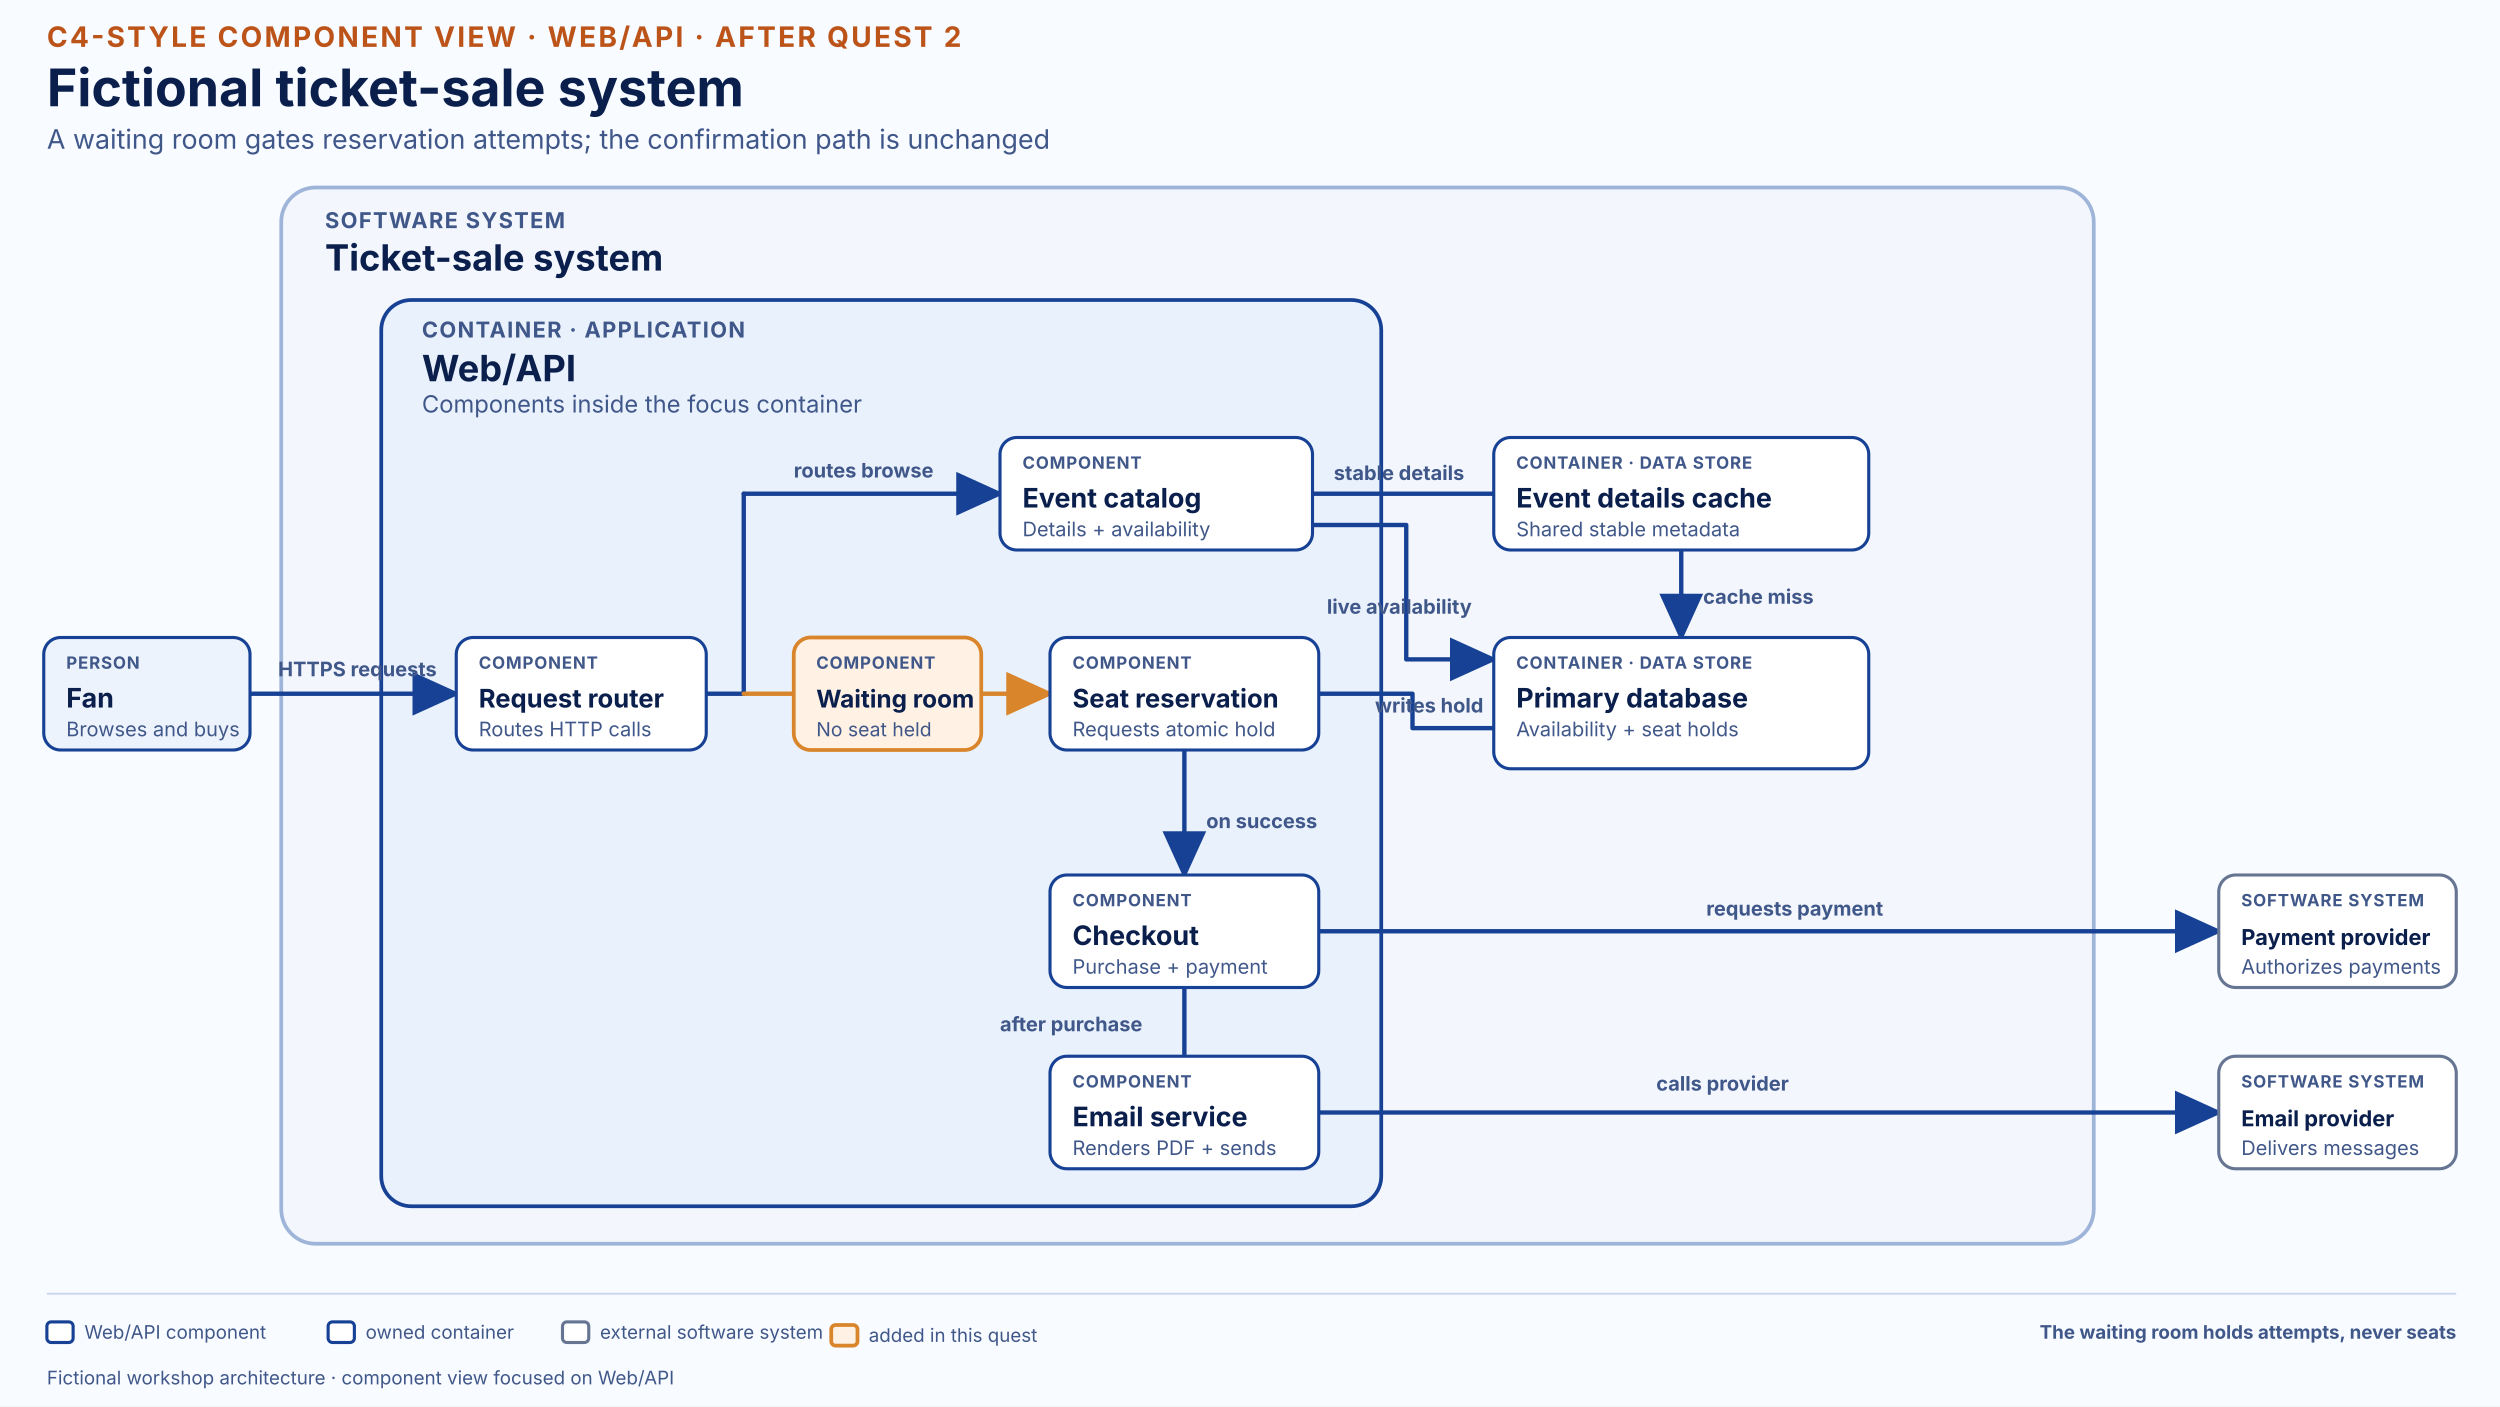
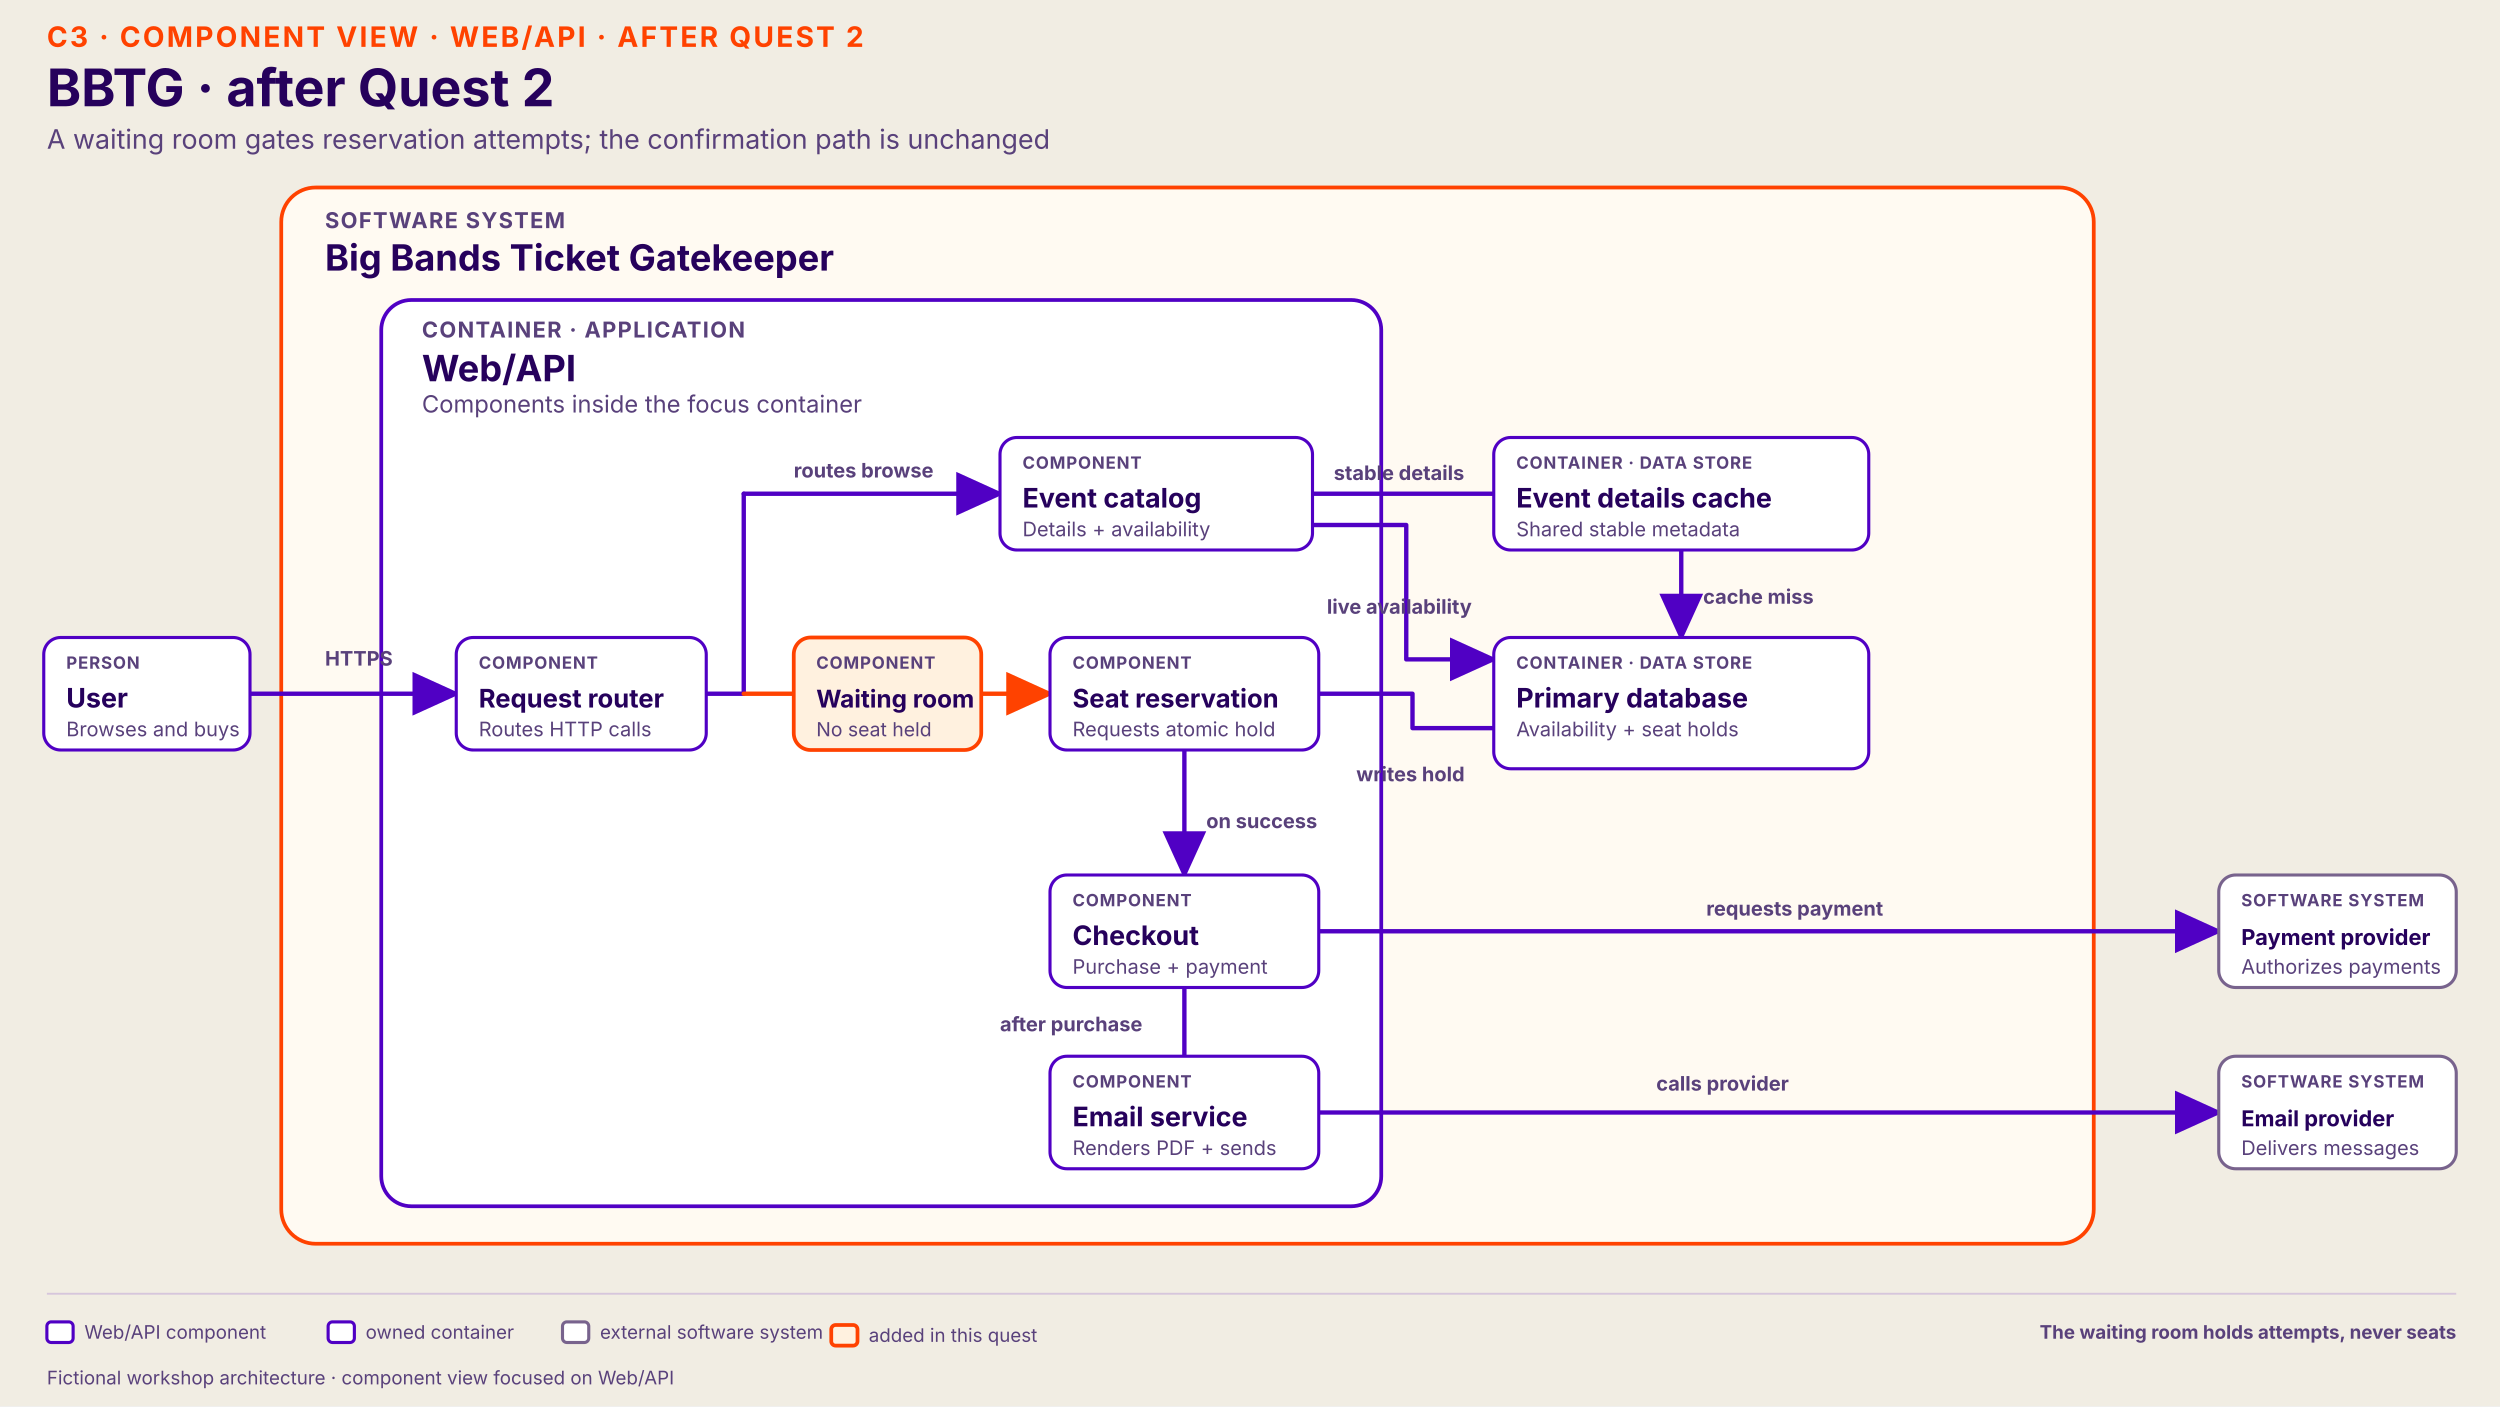
<svg xmlns="http://www.w3.org/2000/svg" width="4000" height="2250" viewBox="0 0 4000 2250" role="img" aria-labelledby="title description">
  <defs>
    <style>
-       text { font-family: Inter, ui-sans-serif, Arial, sans-serif; fill: #0b1f4d; }
-       .eyebrow { font-size: 45px; font-weight: 750; fill: #bc541a; letter-spacing: .08em; }
+       text { font-family: Inter, ui-sans-serif, Arial, sans-serif; fill: #26015c; }
+       .eyebrow { font-size: 45px; font-weight: 750; fill: #ff4200; letter-spacing: .08em; }
      .title { font-size: 83px; font-weight: 750; }
-       .subtitle { font-size: 43px; fill: #405789; }
-       .system-boundary { fill: #f3f7fd; stroke: #9fb4d9; stroke-width: 6; }
-       .container-boundary { fill: #e9f1fc; stroke: #164194; stroke-width: 6; }
-       .boundary-kind { font-size: 35px; font-weight: 750; fill: #405789; letter-spacing: .06em; }
+       .subtitle { font-size: 43px; fill: #59417b; }
+       .system-boundary { fill: #fffaf2; stroke: #ff4200; stroke-width: 6; }
+       .container-boundary { fill: #fff; stroke: #5000c4; stroke-width: 6; }
+       .boundary-kind { font-size: 35px; font-weight: 750; fill: #59417b; letter-spacing: .06em; }
      .boundary-title { font-size: 58px; font-weight: 750; }
-       .boundary-note { font-size: 38px; fill: #405789; }
-       .component, .owned { fill: #fff; stroke: #164194; stroke-width: 5; }
-       .new { fill: #fff1e4; stroke: #d9852b; stroke-width: 6; }
-       .external { fill: #fff; stroke: #657592; stroke-width: 5; }
-       .person { fill: #edf3fc; stroke: #164194; stroke-width: 5; }
-       .node-kind { font-size: 27px; font-weight: 750; fill: #405789; letter-spacing: .05em; }
+       .boundary-note { font-size: 38px; fill: #59417b; }
+       .component, .owned { fill: #fff; stroke: #5000c4; stroke-width: 5; }
+       .new { fill: #fff1df; stroke: #ff4200; stroke-width: 6; }
+       .external { fill: #fff; stroke: #78638d; stroke-width: 5; }
+       .person { fill: #fff; stroke: #5000c4; stroke-width: 5; }
+       .node-kind { font-size: 27px; font-weight: 750; fill: #59417b; letter-spacing: .05em; }
      .node-title { font-size: 43px; font-weight: 750; }
-       .node-detail { font-size: 32px; fill: #405789; }
+       .node-detail { font-size: 32px; fill: #59417b; }
      .router-title { font-size: 41px; }
      .seat-title { font-size: 41px; }
      .gate-title { font-size: 39px; }
      .gate-detail { font-size: 31px; }
      .worker-title { font-size: 35px; }
      .queue-title { font-size: 37px; }
      .external-title { font-size: 35px; }
-       .line { fill: none; stroke: #164194; stroke-width: 7; stroke-linecap: round; stroke-linejoin: round; marker-end: url(#arrow); }
-       .new-line { fill: none; stroke: #d9852b; stroke-width: 7; stroke-linecap: round; stroke-linejoin: round; marker-end: url(#new-arrow); }
-       .branch { fill: none; stroke: #164194; stroke-width: 7; stroke-linecap: round; stroke-linejoin: round; }
-       .edge-label { font-size: 32px; font-weight: 650; fill: #405789; }
-       .legend { font-size: 30px; fill: #405789; }
-       .footer { font-size: 30px; font-weight: 700; fill: #405789; }
+       .line { fill: none; stroke: #5000c4; stroke-width: 7; stroke-linecap: round; stroke-linejoin: round; marker-end: url(#arrow); }
+       .new-line { fill: none; stroke: #ff4200; stroke-width: 7; stroke-linecap: round; stroke-linejoin: round; marker-end: url(#new-arrow); }
+       .branch { fill: none; stroke: #5000c4; stroke-width: 7; stroke-linecap: round; stroke-linejoin: round; }
+       .edge-label { font-size: 32px; font-weight: 650; fill: #59417b; }
+       .legend { font-size: 30px; fill: #59417b; }
+       .footer { font-size: 30px; font-weight: 700; fill: #59417b; }
    </style>
    <marker id="arrow" markerWidth="12" markerHeight="10" refX="10" refY="5" orient="auto" markerUnits="strokeWidth">
-       <path d="M0 0 L11 5 L0 10 Z" fill="#164194" />
+       <path d="M0 0 L11 5 L0 10 Z" fill="#5000c4" />
    </marker>
    <marker id="new-arrow" markerWidth="12" markerHeight="10" refX="10" refY="5" orient="auto" markerUnits="strokeWidth">
-       <path d="M0 0 L11 5 L0 10 Z" fill="#d9852b" />
+       <path d="M0 0 L11 5 L0 10 Z" fill="#ff4200" />
    </marker>
  </defs>
-   <rect width="4000" height="2250" fill="#f8fbff" />
-   <text x="75" y="75" class="eyebrow">C4-STYLE COMPONENT VIEW · WEB/API · AFTER QUEST 2</text>
-   <text x="75" y="170" class="title">Fictional ticket-sale system</text>
+   <rect width="4000" height="2250" fill="#f1ede3" />
+   <text x="75" y="75" class="eyebrow">C3 · COMPONENT VIEW · WEB/API · AFTER QUEST 2</text>
+   <text x="75" y="170" class="title">BBTG · after Quest 2</text>
  <text x="75" y="238" class="subtitle">A waiting room gates reservation attempts; the confirmation path is unchanged</text>
  <rect x="450" y="300" width="2900" height="1690" rx="55" class="system-boundary" />
  <text x="520" y="365" class="boundary-kind">SOFTWARE SYSTEM</text>
-   <text x="520" y="433" class="boundary-title">Ticket-sale system</text>
+   <text x="520" y="433" class="boundary-title">Big Bands Ticket Gatekeeper</text>
  <rect x="610" y="480" width="1600" height="1450" rx="48" class="container-boundary" />
  <text x="675" y="540" class="boundary-kind">CONTAINER · APPLICATION</text>
  <text x="675" y="610" class="boundary-title">Web/API</text>
  <text x="675" y="660" class="boundary-note">Components inside the focus container</text>
  <path d="M400 1110 H730" class="line" />
  <path d="M1130 1110 H1190 M1190 790 V1110" class="branch" />
  <path d="M1190 790 H1600" class="line" />
  <path d="M1190 1110 H1270 M1570 1110 H1680" class="new-line" />
  <path d="M1895 1200 V1400" class="line" />
  <path d="M2100 790 H2390 M2690 880 V1020" class="line" />
  <path d="M2100 840 H2250 V1055 H2390" class="line" />
  <path d="M2110 1110 H2260 V1165 H2390 M2110 1490 H3550" class="line" />
  <path d="M1895 1580 V1690 M2110 1780 H3550" class="line" />
  <rect x="70" y="1020" width="330" height="180" rx="27" class="person" />
  <text x="106" y="1070" class="node-kind">PERSON</text>
-   <text x="106" y="1132" class="node-title">Fan</text>
+   <text x="106" y="1132" class="node-title">User</text>
  <text x="106" y="1178" class="node-detail">Browses and buys</text>
  <rect x="730" y="1020" width="400" height="180" rx="27" class="component" />
  <text x="766" y="1070" class="node-kind">COMPONENT</text>
  <text x="766" y="1132" class="node-title router-title">Request router</text>
  <text x="766" y="1178" class="node-detail">Routes HTTP calls</text>
  <rect x="1600" y="700" width="500" height="180" rx="27" class="component" />
  <text x="1636" y="750" class="node-kind">COMPONENT</text>
  <text x="1636" y="812" class="node-title">Event catalog</text>
  <text x="1636" y="858" class="node-detail">Details + availability</text>
  <rect x="1270" y="1020" width="300" height="180" rx="27" class="new" />
  <text x="1306" y="1070" class="node-kind">COMPONENT</text>
  <text x="1306" y="1132" class="node-title gate-title">Waiting room</text>
  <text x="1306" y="1178" class="node-detail gate-detail">No seat held</text>
  <rect x="1680" y="1020" width="430" height="180" rx="27" class="component" />
  <text x="1716" y="1070" class="node-kind">COMPONENT</text>
  <text x="1716" y="1132" class="node-title seat-title">Seat reservation</text>
  <text x="1716" y="1178" class="node-detail">Requests atomic hold</text>
  <rect x="1680" y="1400" width="430" height="180" rx="27" class="component" />
  <text x="1716" y="1450" class="node-kind">COMPONENT</text>
  <text x="1716" y="1512" class="node-title">Checkout</text>
  <text x="1716" y="1558" class="node-detail">Purchase + payment</text>
  <rect x="2390" y="700" width="600" height="180" rx="27" class="owned" />
  <text x="2426" y="750" class="node-kind">CONTAINER · DATA STORE</text>
  <text x="2426" y="812" class="node-title">Event details cache</text>
  <text x="2426" y="858" class="node-detail">Shared stable metadata</text>
  <rect x="2390" y="1020" width="600" height="210" rx="27" class="owned" />
  <text x="2426" y="1070" class="node-kind">CONTAINER · DATA STORE</text>
  <text x="2426" y="1132" class="node-title">Primary database</text>
  <text x="2426" y="1178" class="node-detail">Availability + seat holds</text>
  <rect x="1680" y="1690" width="430" height="180" rx="27" class="component" />
  <text x="1716" y="1740" class="node-kind">COMPONENT</text>
  <text x="1716" y="1802" class="node-title">Email service</text>
  <text x="1716" y="1848" class="node-detail">Renders PDF + sends</text>
  <rect x="3550" y="1400" width="380" height="180" rx="27" class="external" />
  <text x="3586" y="1450" class="node-kind">SOFTWARE SYSTEM</text>
  <text x="3586" y="1512" class="node-title external-title">Payment provider</text>
  <text x="3586" y="1558" class="node-detail">Authorizes payments</text>
  <rect x="3550" y="1690" width="380" height="180" rx="27" class="external" />
  <text x="3586" y="1740" class="node-kind">SOFTWARE SYSTEM</text>
  <text x="3586" y="1802" class="node-title external-title">Email provider</text>
  <text x="3586" y="1848" class="node-detail">Delivers messages</text>
-   <text x="445" y="1082" class="edge-label">HTTPS requests</text>
+   <text x="520" y="1065" class="edge-label">HTTPS</text>
  <text x="1270" y="764" class="edge-label">routes browse</text>
  <text x="2134" y="768" class="edge-label">stable details</text>
  <text x="2123" y="982" class="edge-label">live availability</text>
  <text x="2725" y="966" class="edge-label">cache miss</text>
-   <text x="2200" y="1140" class="edge-label">writes hold</text>
+   <text x="2170" y="1250" class="edge-label">writes hold</text>
  <text x="1930" y="1325" class="edge-label">on success</text>
  <text x="2730" y="1465" class="edge-label">requests payment</text>
  <text x="1600" y="1650" class="edge-label">after purchase</text>
  <text x="2650" y="1745" class="edge-label">calls provider</text>
-   <path d="M75 2070 H3930" stroke="#c8d7ef" stroke-width="3" />
+   <path d="M75 2070 H3930" stroke="#d6c6dc" stroke-width="3" />
  <rect x="75" y="2115" width="42" height="33" rx="7" class="component" />
  <text x="135" y="2142" class="legend">Web/API component</text>
  <rect x="525" y="2115" width="42" height="33" rx="7" class="owned" />
  <text x="585" y="2142" class="legend">owned container</text>
  <rect x="900" y="2115" width="42" height="33" rx="7" class="external" />
  <text x="960" y="2142" class="legend">external software system</text>
  <rect x="1330" y="2120" width="42" height="33" rx="7" class="new" />
  <text x="1390" y="2147" class="legend">added in this quest</text>
  <text x="3930" y="2142" class="footer" text-anchor="end">The waiting room holds attempts, never seats</text>
  <text x="75" y="2215" class="legend">Fictional workshop architecture · component view focused on Web/API</text>
</svg>
